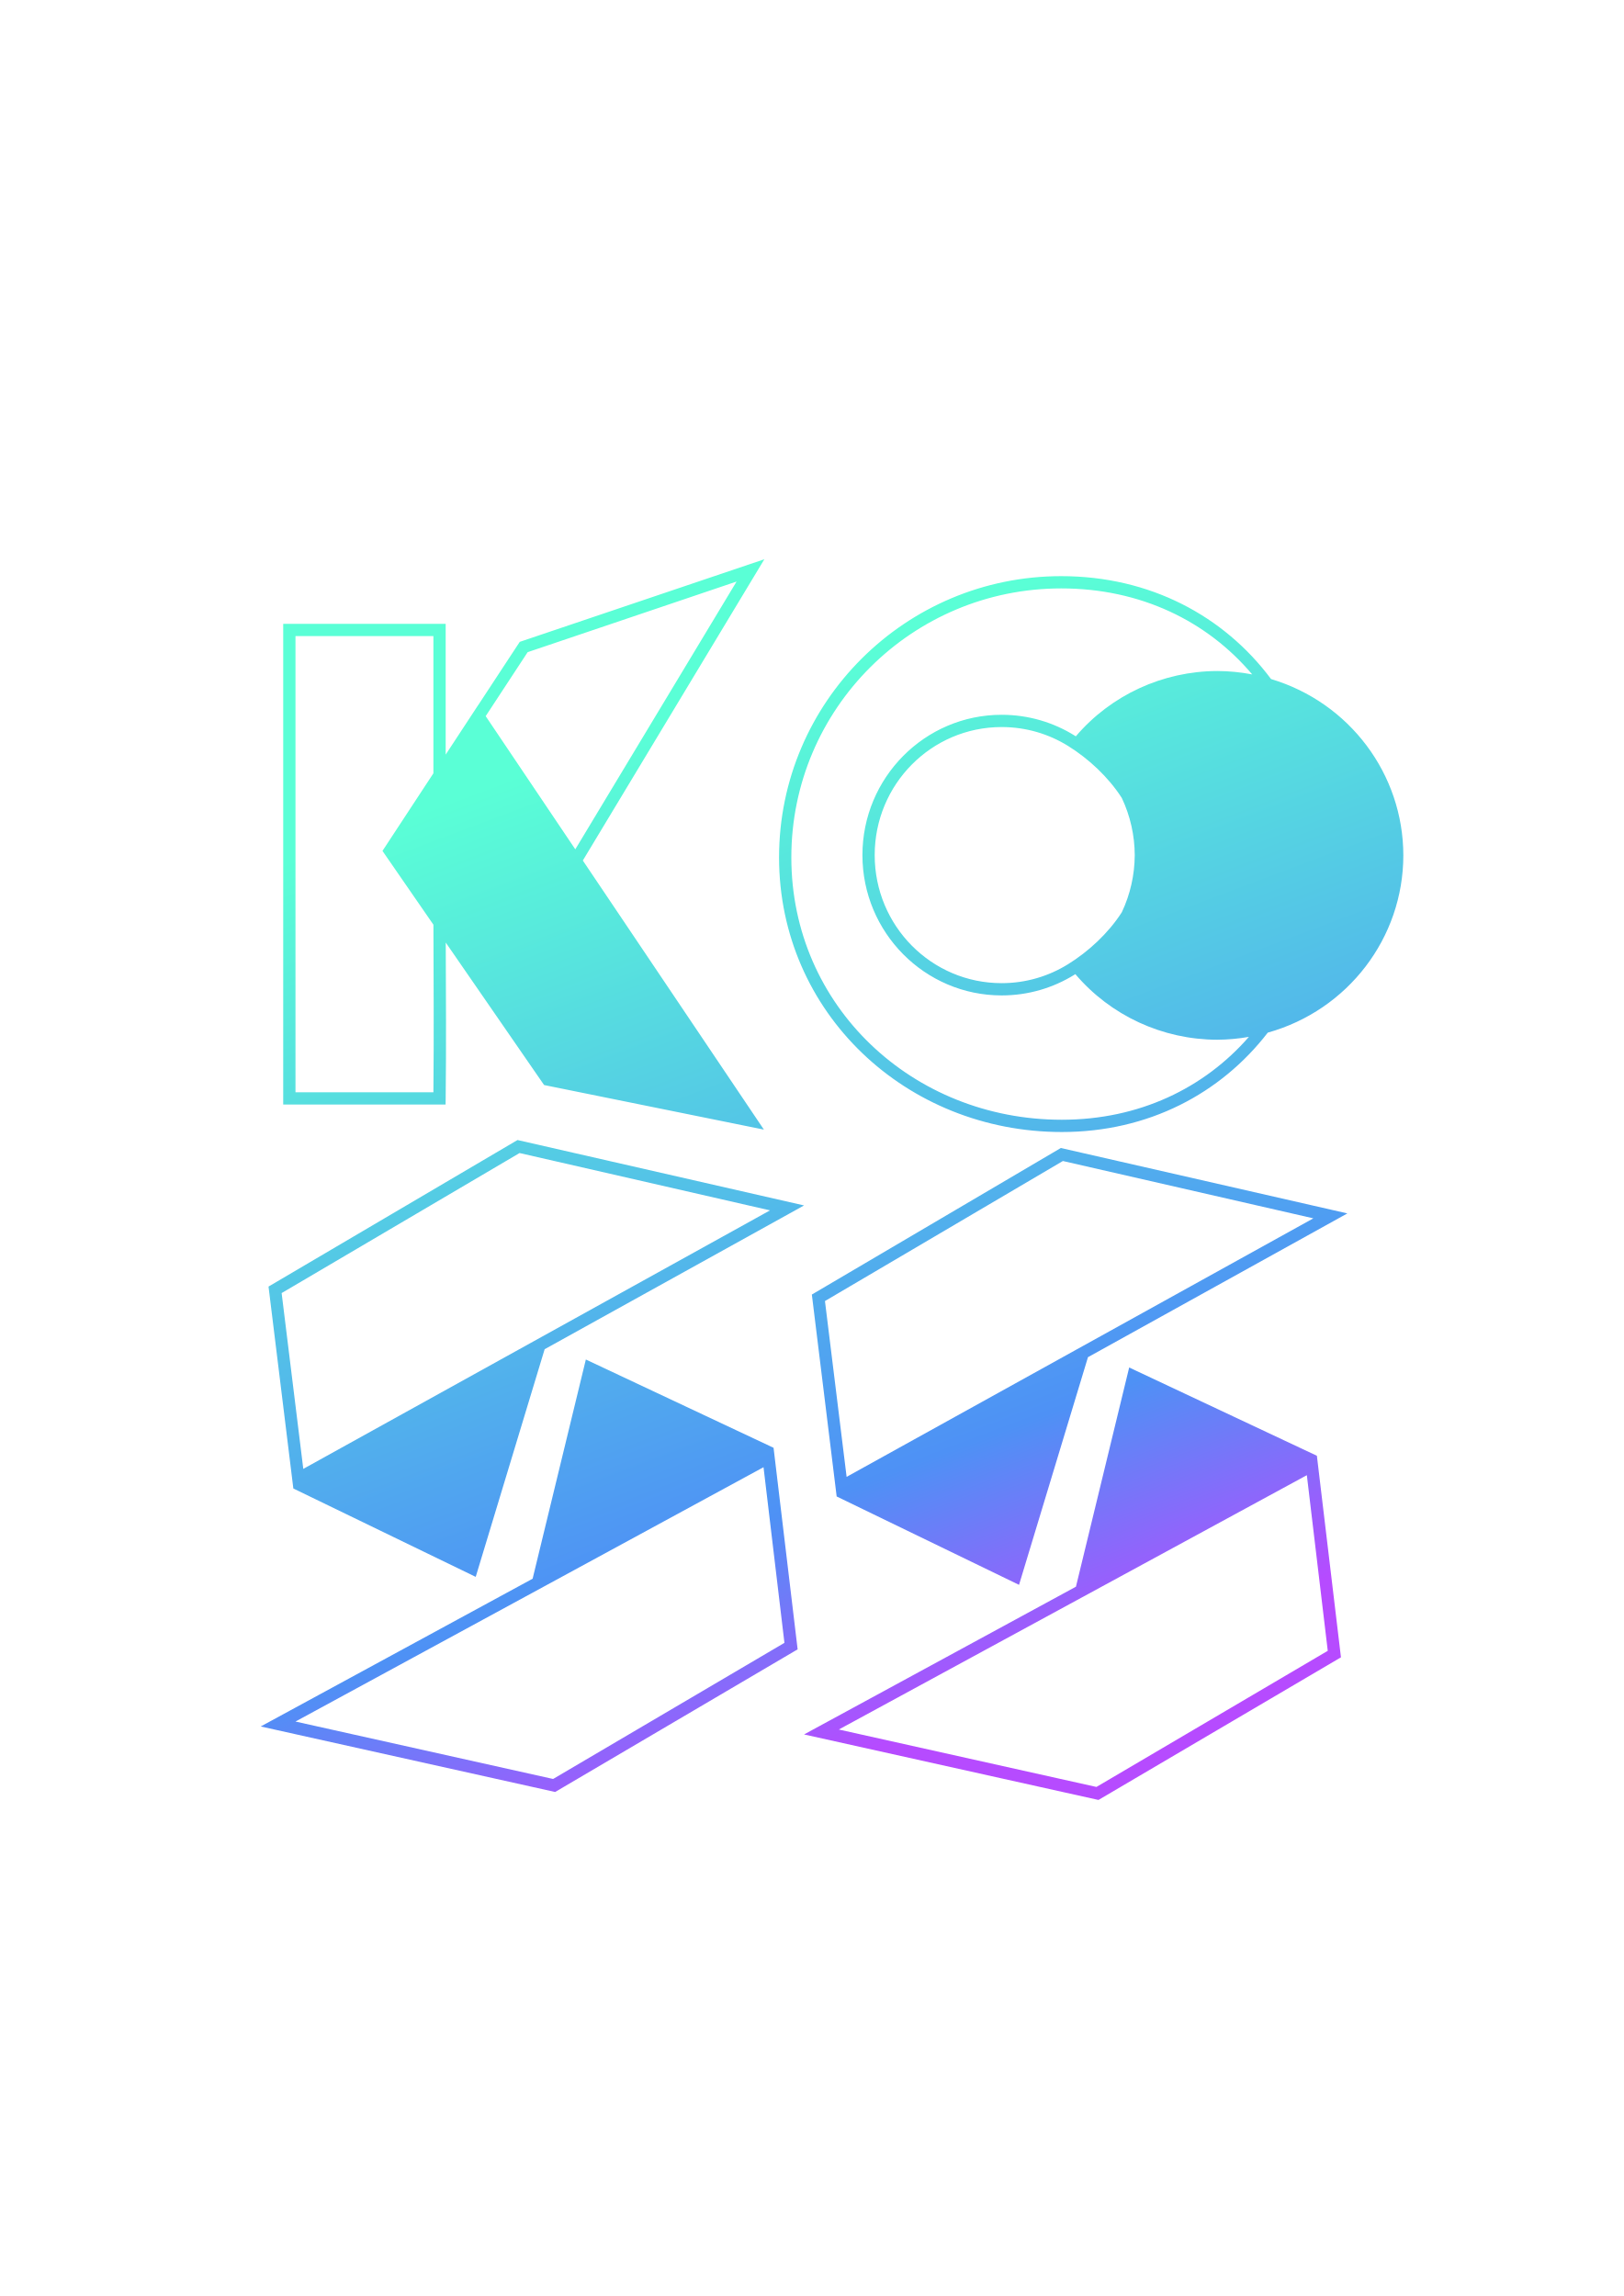
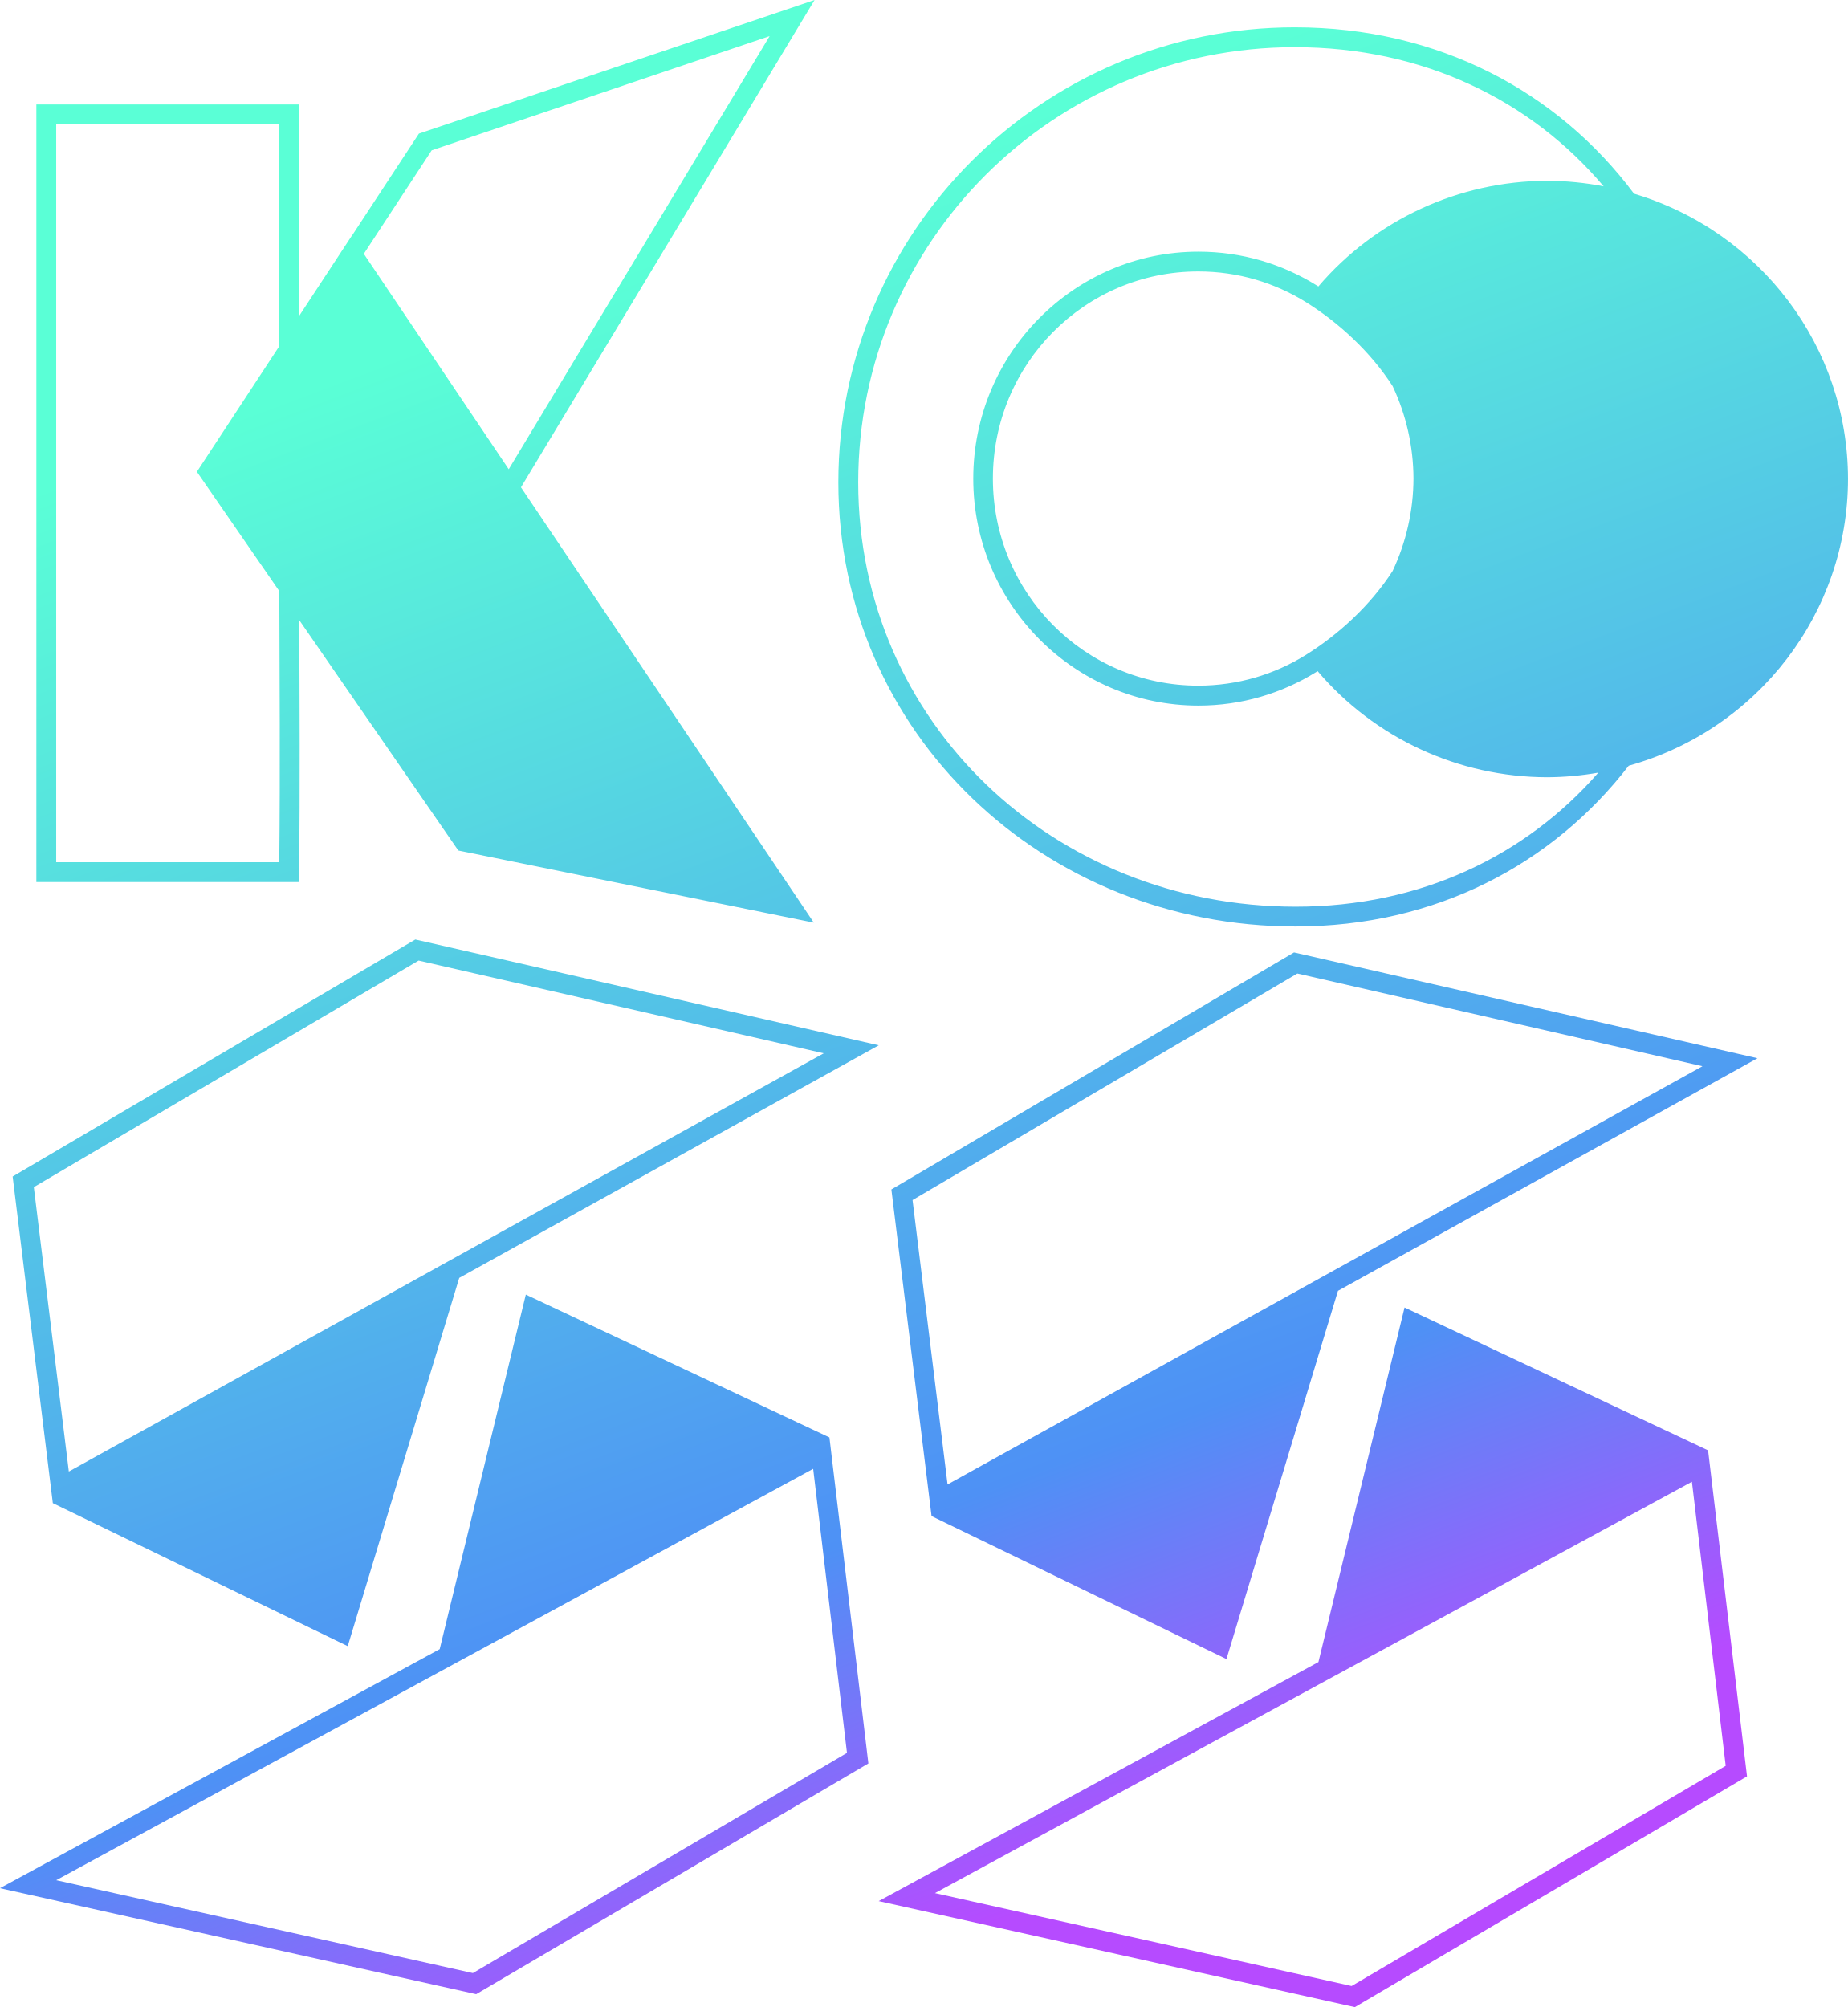
- <svg xmlns="http://www.w3.org/2000/svg" xmlns:xlink="http://www.w3.org/1999/xlink" width="210mm" height="297mm" viewBox="0 0 210 297" version="1.1" id="svg8">
+ <svg xmlns="http://www.w3.org/2000/svg" xmlns:xlink="http://www.w3.org/1999/xlink" width="124.134mm" height="134.813mm" viewBox="0 0 118.223 160.492" version="1.1" id="svg8">
  <defs id="defs2">
    <linearGradient id="linearGradient1045">
      <stop style="stop-color:#b64bff;stop-opacity:1" offset="0" id="stop1041" />
      <stop id="stop1049" offset="0.243" style="stop-color:#4e91f5;stop-opacity:1;" />
      <stop style="stop-color:#5affd6;stop-opacity:1" offset="1" id="stop1043" />
    </linearGradient>
-     <linearGradient xlink:href="#linearGradient1045" id="linearGradient1047" x1="513.16" y1="822.424" x2="334.55" y2="348.139" gradientUnits="userSpaceOnUse" />
+     <linearGradient xlink:href="#linearGradient1045" id="linearGradient1047" x1="513.16" y1="822.424" x2="334.55" y2="348.139" gradientUnits="userSpaceOnUse" gradientTransform="matrix(0.04299127,0,0,0.04299127,-0.4904666,-6.90268)" />
  </defs>
-   <g id="layer1">
+   <g id="layer1" transform="translate(-58.7199,-72.34183)">
    <g id="layer1-6" transform="matrix(6.15435,0,0,6.15435,16.77579,34.5939)" style="fill:none;stroke:#000000;stroke-opacity:1">
-       <g transform="translate(-0.5745239,1.281631)" id="g1457" style="fill:none;stroke:#000000;stroke-opacity:1;stroke-width:0.258;stroke-miterlimit:4;stroke-dasharray:none">
-         <path style="color:#000000;font-style:normal;font-variant:normal;font-weight:normal;font-stretch:normal;font-size:medium;line-height:normal;font-family:sans-serif;font-variant-ligatures:normal;font-variant-position:normal;font-variant-caps:normal;font-variant-numeric:normal;font-variant-alternates:normal;font-feature-settings:normal;text-indent:0;text-align:start;text-decoration:none;text-decoration-line:none;text-decoration-style:solid;text-decoration-color:#000000;letter-spacing:normal;word-spacing:normal;text-transform:none;writing-mode:lr-tb;direction:ltr;text-orientation:mixed;dominant-baseline:auto;baseline-shift:baseline;text-anchor:start;white-space:normal;shape-padding:0;clip-rule:nonzero;display:inline;overflow:visible;visibility:visible;opacity:1;isolation:auto;mix-blend-mode:normal;color-interpolation:sRGB;color-interpolation-filters:linearRGB;solid-color:#000000;solid-opacity:1;vector-effect:none;fill:url(#linearGradient1047);fill-opacity:1;fill-rule:nonzero;stroke:none;stroke-width:6;stroke-linecap:butt;stroke-linejoin:miter;stroke-miterlimit:35.4;stroke-dasharray:none;stroke-dashoffset:0;stroke-opacity:1;color-rendering:auto;image-rendering:auto;shape-rendering:auto;text-rendering:auto;enable-background:accumulate" d="M 373.635 273.418 L 254.062 313.805 L 233.771 344.711 L 233.758 344.691 L 217.854 368.93 L 217.854 304.992 L 138.439 304.992 L 138.439 540.004 L 217.809 540.004 L 217.854 537.051 C 218.158 510.6 217.985 485.358 217.891 460.82 L 265.963 530.473 L 373.404 552.264 L 284.898 420.709 L 373.635 273.418 z M 518.75 281.678 C 442.621 281.678 380.822 343.287 380.822 419.197 C 380.822 495.115 442.981 553.445 519.021 553.445 C 561.411 553.445 596.732 534.617 619.711 504.861 A 90.942 90.135 0 0 0 685.979 418.193 A 90.942 90.135 0 0 0 621.314 331.986 C 598.318 301.171 562.198 281.678 518.75 281.678 z M 360.051 284.32 L 281.217 415.234 L 237.412 350.123 L 257.924 318.848 L 360.051 284.32 z M 518.75 287.676 C 557.606 287.676 590.162 303.722 612.109 329.73 A 90.942 90.135 0 0 0 595.025 328.059 A 90.942 90.135 0 0 0 525.875 359.992 C 525.741 359.907 525.607 359.813 525.473 359.729 C 515.063 353.212 502.774 349.461 489.629 349.461 C 452.064 349.461 421.574 380.222 421.574 418.061 C 421.574 455.899 452.064 486.662 489.629 486.662 C 502.645 486.662 514.812 482.975 525.156 476.576 C 525.321 476.474 525.484 476.359 525.648 476.256 A 90.942 90.135 0 0 0 595.025 508.328 A 90.942 90.135 0 0 0 610.494 506.922 C 588.65 531.981 556.854 547.447 519.021 547.447 C 446.039 547.447 386.818 491.847 386.818 419.197 C 386.818 346.54 445.855 287.676 518.75 287.676 z M 144.438 310.988 L 211.857 310.988 L 211.857 378.068 L 186.963 416.01 L 211.865 452.092 C 211.934 478.351 212.143 505.669 211.855 534.008 L 144.438 534.008 L 144.438 310.988 z M 489.629 355.457 C 501.63 355.457 512.802 358.875 522.293 364.816 C 532.109 370.961 541.708 379.783 548.369 390.135 A 65.057 65.602 0 0 1 554.684 418.057 A 65.057 65.602 0 0 1 548.369 446.006 C 541.655 456.433 531.954 465.299 522.021 471.443 C 512.59 477.277 501.512 480.664 489.629 480.664 C 455.334 480.664 427.57 452.684 427.57 418.061 C 427.57 383.437 455.334 355.457 489.629 355.457 z M 252.971 557.361 L 131.262 629.006 L 143.393 727.727 L 232.537 770.936 L 266.234 659.633 L 393.035 589.344 L 252.971 557.361 z M 518.559 561.26 L 396.85 632.904 L 408.98 731.625 L 498.125 774.836 L 531.822 663.531 L 658.623 593.242 L 518.559 561.26 z M 253.971 563.721 L 376.406 591.752 L 148.254 718.141 L 137.668 632.186 L 253.971 563.721 z M 519.559 567.619 L 641.994 595.65 L 413.842 722.039 L 403.256 636.084 L 519.559 567.619 z M 286.377 664.67 L 260.357 771.838 L 127.445 844.074 C 175.426 854.723 223.397 865.423 271.371 876.104 L 389.9 806.367 L 378.133 707.828 L 286.377 664.67 z M 551.965 668.568 L 525.945 775.736 L 393.035 847.973 C 441.016 858.621 488.985 869.322 536.959 880.002 L 655.488 810.266 L 643.721 711.727 L 551.965 668.568 z M 373.227 717.322 L 383.449 803.188 L 270.371 869.742 L 144.438 841.666 L 373.227 717.322 z M 638.814 721.221 L 649.037 807.086 L 535.959 873.641 L 410.025 845.564 L 638.814 721.221 z " transform="matrix(0.04299127,0,0,0.04299127,-2.15132,-6.90268)" id="path1545" />
+       <g transform="translate(-0.5745239,1.281631)" id="g1457" style="fill:none;stroke:#000000;stroke-width:0.258;stroke-miterlimit:4;stroke-dasharray:none;stroke-opacity:1">
+         <path style="color:#000000;font-style:normal;font-variant:normal;font-weight:normal;font-stretch:normal;font-size:medium;line-height:normal;font-family:sans-serif;font-variant-ligatures:normal;font-variant-position:normal;font-variant-caps:normal;font-variant-numeric:normal;font-variant-alternates:normal;font-feature-settings:normal;text-indent:0;text-align:start;text-decoration:none;text-decoration-line:none;text-decoration-style:solid;text-decoration-color:#000000;letter-spacing:normal;word-spacing:normal;text-transform:none;writing-mode:lr-tb;direction:ltr;text-orientation:mixed;dominant-baseline:auto;baseline-shift:baseline;text-anchor:start;white-space:normal;shape-padding:0;clip-rule:nonzero;display:inline;overflow:visible;visibility:visible;opacity:1;isolation:auto;mix-blend-mode:normal;color-interpolation:sRGB;color-interpolation-filters:linearRGB;solid-color:#000000;solid-opacity:1;vector-effect:none;fill:url(#linearGradient1047);fill-opacity:1;fill-rule:nonzero;stroke:none;stroke-width:0.258;stroke-linecap:butt;stroke-linejoin:miter;stroke-miterlimit:35.4;stroke-dasharray:none;stroke-dashoffset:0;stroke-opacity:1;color-rendering:auto;image-rendering:auto;shape-rendering:auto;text-rendering:auto;enable-background:accumulate" d="M 15.573,4.852 10.432,6.588 9.56,7.917 9.559,7.916 8.875,8.958 V 6.209 H 5.461 V 16.313 h 3.412 l 0.002,-0.127 c 0.013,-1.137 0.006,-2.222 0.002,-3.277 l 2.067,2.994 4.619,0.937 -3.805,-5.656 z m 6.239,0.355 c -3.273,0 -5.93,2.649 -5.93,5.912 0,3.264 2.672,5.771 5.941,5.771 1.822,0 3.341,-0.809 4.329,-2.089 a 3.91,3.875 0 0 0 2.849,-3.726 3.91,3.875 0 0 0 -2.78,-3.706 C 25.232,6.045 23.679,5.207 21.811,5.207 Z M 14.989,5.321 11.599,10.949 9.716,8.15 10.598,6.805 Z m 6.823,0.144 c 1.67,0 3.07,0.69 4.014,1.808 a 3.91,3.875 0 0 0 -0.734,-0.072 3.91,3.875 0 0 0 -2.973,1.373 c -0.006,-0.004 -0.012,-0.008 -0.017,-0.011 -0.448,-0.28 -0.976,-0.441 -1.541,-0.441 -1.615,0 -2.926,1.322 -2.926,2.949 0,1.627 1.311,2.949 2.926,2.949 0.56,0 1.083,-0.159 1.527,-0.434 0.007,-0.004 0.014,-0.009 0.021,-0.014 a 3.91,3.875 0 0 0 2.983,1.379 3.91,3.875 0 0 0 0.665,-0.06 c -0.939,1.077 -2.306,1.742 -3.933,1.742 -3.138,0 -5.684,-2.39 -5.684,-5.514 0,-3.124 2.538,-5.654 5.672,-5.654 z M 5.719,6.467 h 2.898 v 2.884 l -1.07,1.631 1.071,1.551 c 0.003,1.129 0.012,2.303 -4.299e-4,3.522 H 5.719 Z M 20.559,8.379 c 0.516,0 0.996,0.147 1.404,0.402 0.422,0.264 0.835,0.643 1.121,1.088 a 2.797,2.82 0 0 1 0.271,1.2 2.797,2.82 0 0 1 -0.271,1.202 c -0.289,0.448 -0.706,0.829 -1.133,1.094 -0.405,0.251 -0.882,0.396 -1.393,0.396 -1.474,0 -2.668,-1.203 -2.668,-2.691 0,-1.488 1.194,-2.691 2.668,-2.691 z m -10.174,8.68 -5.232,3.08 0.522,4.244 3.832,1.858 1.449,-4.785 5.451,-3.022 z m 11.418,0.168 -5.232,3.08 0.522,4.244 3.832,1.858 1.449,-4.785 5.451,-3.022 z m -11.375,0.106 5.264,1.205 -9.809,5.434 -0.455,-3.695 z m 11.418,0.168 5.264,1.205 -9.809,5.434 -0.455,-3.695 z m -10.025,4.172 -1.119,4.607 -5.714,3.106 c 2.063,0.458 4.125,0.918 6.188,1.377 l 5.096,-2.998 -0.506,-4.236 z m 11.418,0.168 -1.119,4.607 -5.714,3.106 c 2.063,0.458 4.125,0.918 6.187,1.377 l 5.096,-2.998 -0.506,-4.236 z m -7.684,2.096 0.439,3.691 -4.861,2.861 -5.414,-1.207 z m 11.418,0.168 0.439,3.691 -4.861,2.861 -5.414,-1.207 z" id="path1545" />
      </g>
    </g>
  </g>
</svg>
